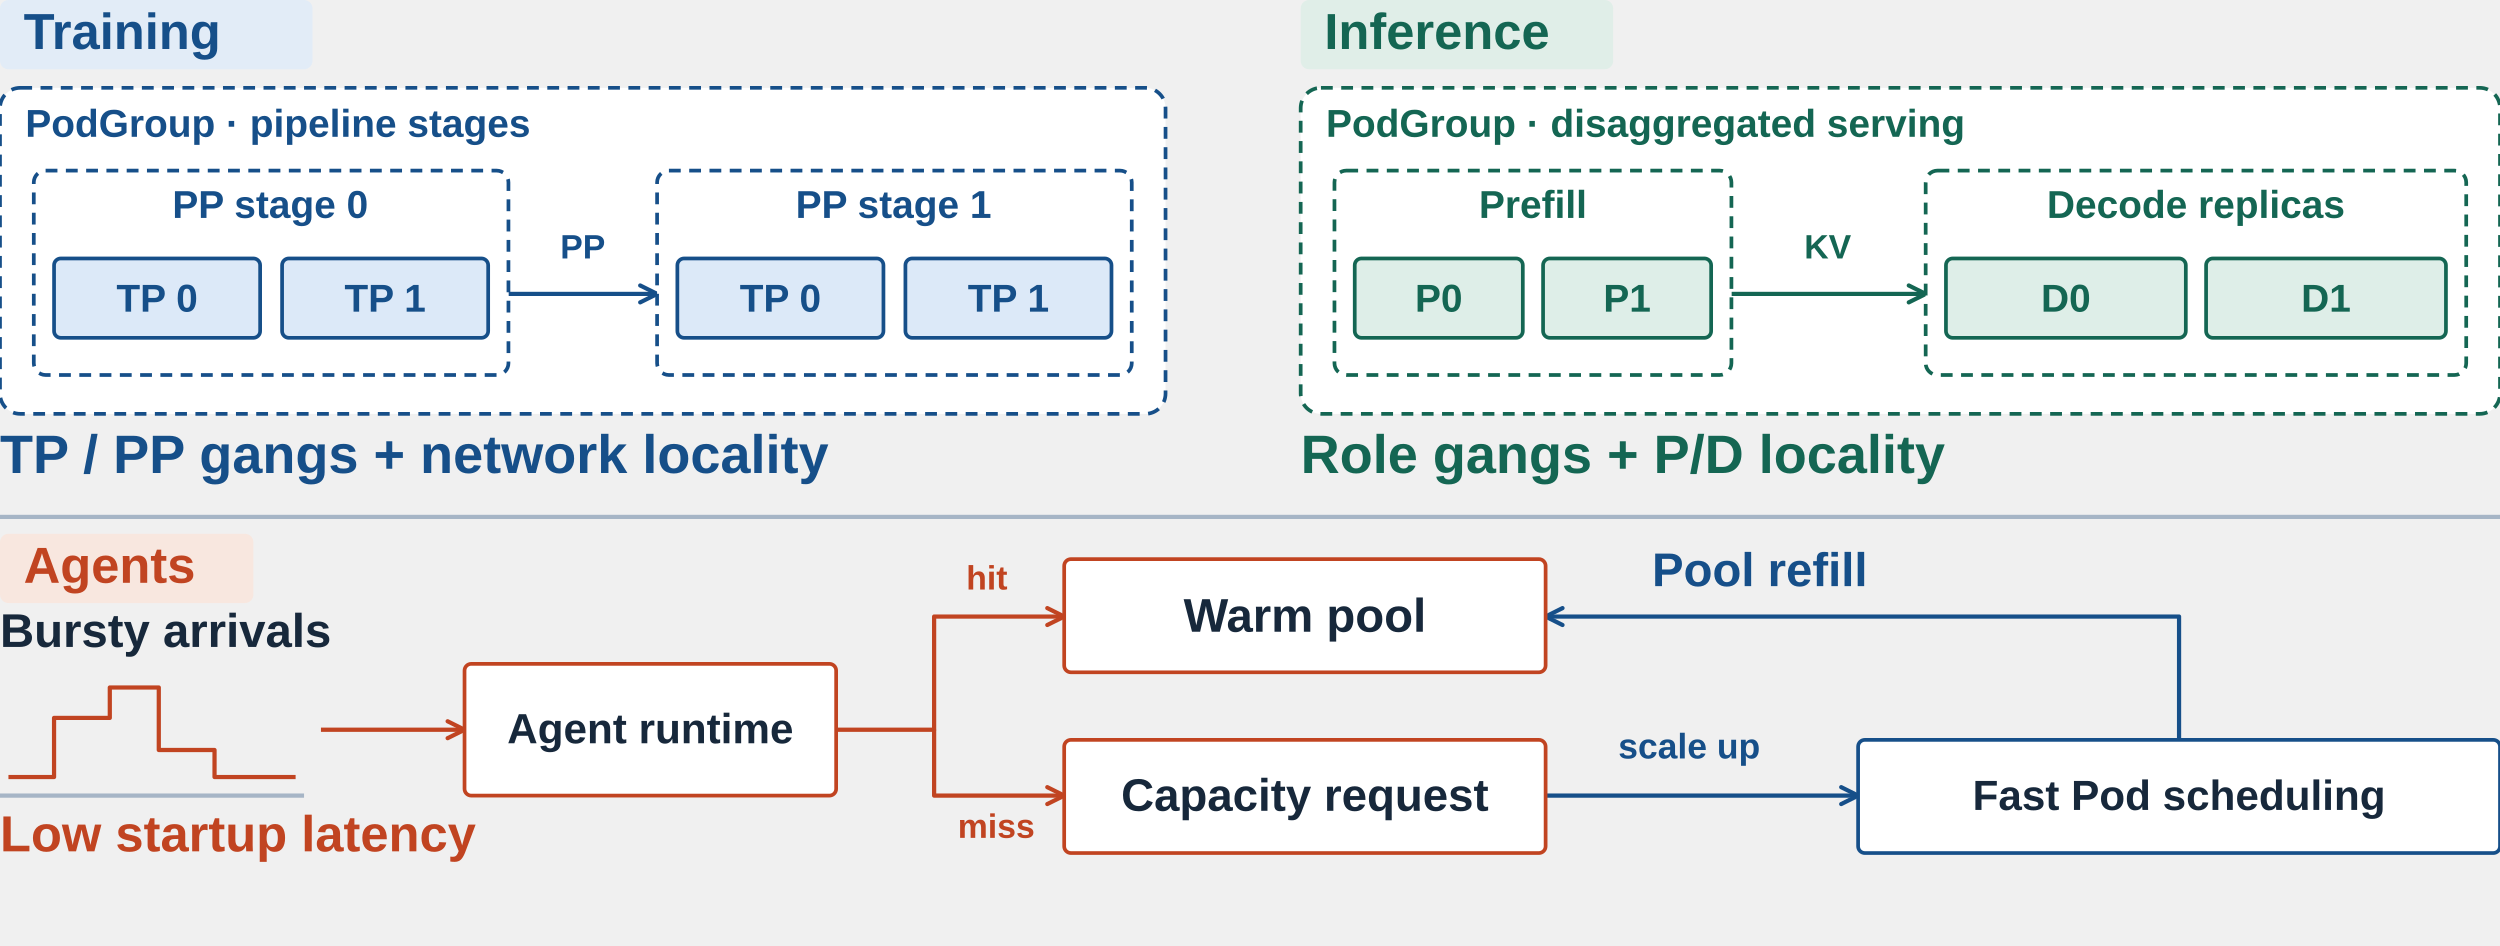
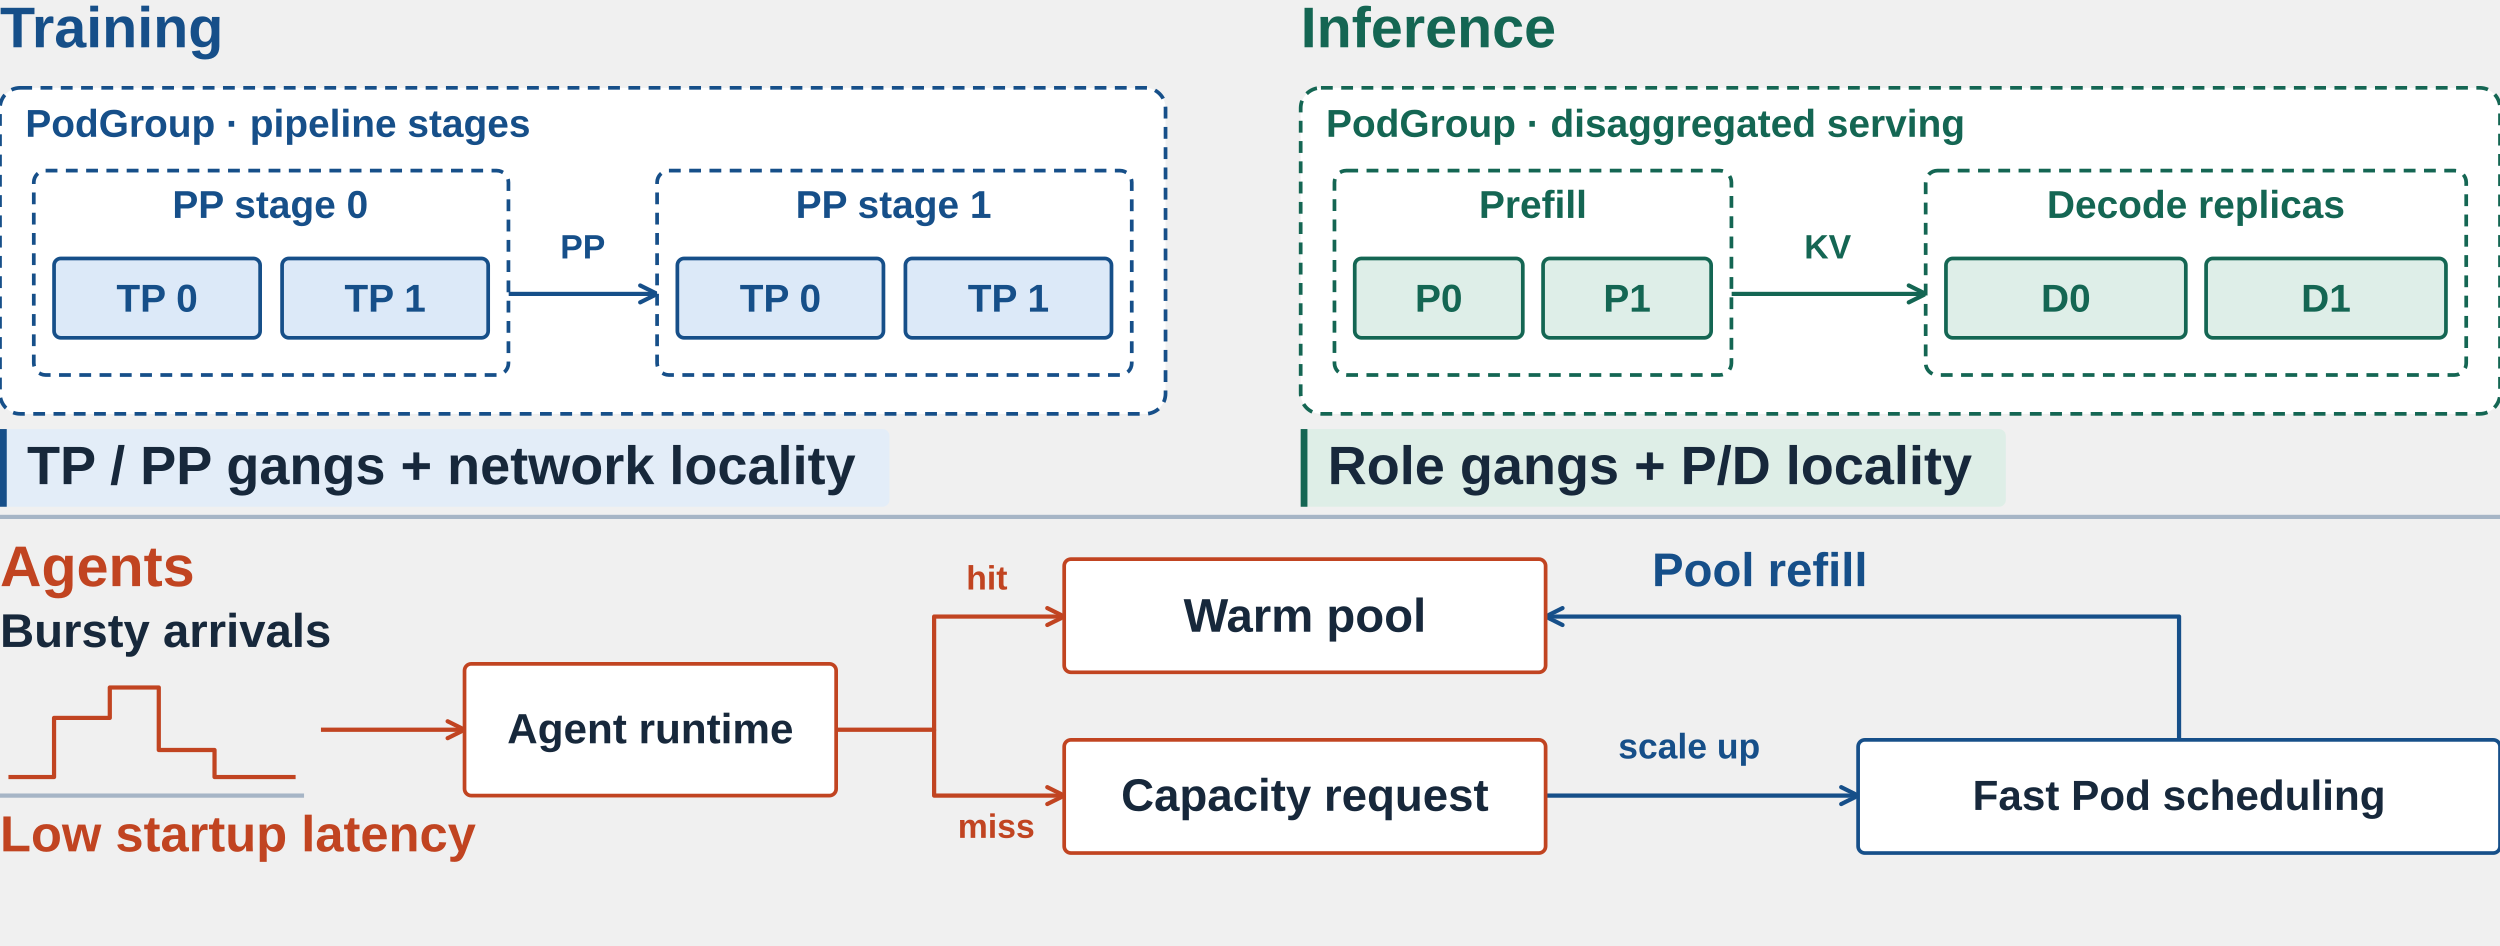
<svg xmlns="http://www.w3.org/2000/svg" width="1480" height="560" viewBox="0 0 1480 560">
  <defs>
    <marker id="arrow-146653" viewBox="0 0 12 12" refX="12" refY="6" markerWidth="12" markerHeight="12" markerUnits="userSpaceOnUse" orient="auto">
      <path d="M0 0 L12 6 L0 12 Z" fill="#146653" />
    </marker>
    <marker id="arrow-164f89" viewBox="0 0 12 12" refX="12" refY="6" markerWidth="12" markerHeight="12" markerUnits="userSpaceOnUse" orient="auto">
      <path d="M0 0 L12 6 L0 12 Z" fill="#164f89" />
    </marker>
    <marker id="arrow-17283b" viewBox="0 0 12 12" refX="12" refY="6" markerWidth="12" markerHeight="12" markerUnits="userSpaceOnUse" orient="auto">
      <path d="M0 0 L12 6 L0 12 Z" fill="#17283b" />
    </marker>
    <marker id="arrow-414f60" viewBox="0 0 12 12" refX="12" refY="6" markerWidth="12" markerHeight="12" markerUnits="userSpaceOnUse" orient="auto">
      <path d="M0 0 L12 6 L0 12 Z" fill="#414f60" />
    </marker>
    <marker id="arrow-52677f" viewBox="0 0 12 12" refX="12" refY="6" markerWidth="12" markerHeight="12" markerUnits="userSpaceOnUse" orient="auto">
      <path d="M0 0 L12 6 L0 12 Z" fill="#52677f" />
    </marker>
    <marker id="arrow-62448d" viewBox="0 0 12 12" refX="12" refY="6" markerWidth="12" markerHeight="12" markerUnits="userSpaceOnUse" orient="auto">
      <path d="M0 0 L12 6 L0 12 Z" fill="#62448d" />
    </marker>
    <marker id="arrow-8b621c" viewBox="0 0 12 12" refX="12" refY="6" markerWidth="12" markerHeight="12" markerUnits="userSpaceOnUse" orient="auto">
      <path d="M0 0 L12 6 L0 12 Z" fill="#8b621c" />
    </marker>
    <marker id="arrow-a6b5c6" viewBox="0 0 12 12" refX="12" refY="6" markerWidth="12" markerHeight="12" markerUnits="userSpaceOnUse" orient="auto">
      <path d="M0 0 L12 6 L0 12 Z" fill="#a6b5c6" />
    </marker>
    <marker id="arrow-c14421" viewBox="0 0 12 12" refX="12" refY="6" markerWidth="12" markerHeight="12" markerUnits="userSpaceOnUse" orient="auto">
      <path d="M0 0 L12 6 L0 12 Z" fill="#c14421" />
    </marker>
    <marker id="arrow-dce5ee" viewBox="0 0 12 12" refX="12" refY="6" markerWidth="12" markerHeight="12" markerUnits="userSpaceOnUse" orient="auto">
      <path d="M0 0 L12 6 L0 12 Z" fill="#dce5ee" />
    </marker>
    <marker id="arrow-dce9f8" viewBox="0 0 12 12" refX="12" refY="6" markerWidth="12" markerHeight="12" markerUnits="userSpaceOnUse" orient="auto">
      <path d="M0 0 L12 6 L0 12 Z" fill="#dce9f8" />
    </marker>
    <marker id="arrow-deeee8" viewBox="0 0 12 12" refX="12" refY="6" markerWidth="12" markerHeight="12" markerUnits="userSpaceOnUse" orient="auto">
      <path d="M0 0 L12 6 L0 12 Z" fill="#deeee8" />
    </marker>
    <marker id="arrow-eae3f3" viewBox="0 0 12 12" refX="12" refY="6" markerWidth="12" markerHeight="12" markerUnits="userSpaceOnUse" orient="auto">
      <path d="M0 0 L12 6 L0 12 Z" fill="#eae3f3" />
    </marker>
    <marker id="arrow-f2f5f9" viewBox="0 0 12 12" refX="12" refY="6" markerWidth="12" markerHeight="12" markerUnits="userSpaceOnUse" orient="auto">
      <path d="M0 0 L12 6 L0 12 Z" fill="#f2f5f9" />
    </marker>
    <marker id="arrow-fff5e2" viewBox="0 0 12 12" refX="12" refY="6" markerWidth="12" markerHeight="12" markerUnits="userSpaceOnUse" orient="auto">
      <path d="M0 0 L12 6 L0 12 Z" fill="#fff5e2" />
    </marker>
    <marker id="arrow-ffffff" viewBox="0 0 12 12" refX="12" refY="6" markerWidth="12" markerHeight="12" markerUnits="userSpaceOnUse" orient="auto">
      <path d="M0 0 L12 6 L0 12 Z" fill="#ffffff" />
    </marker>
  </defs>
  <rect x="0" y="52" width="690" height="193" rx="12" fill="#ffffff" stroke="#164f89" stroke-width="2.2" stroke-dasharray="7 5" />
  <rect x="770" y="52" width="710" height="193" rx="12" fill="#ffffff" stroke="#146653" stroke-width="2.2" stroke-dasharray="7 5" />
  <path d="M301,174 L389,174" fill="none" stroke="#164f89" stroke-width="2.5" stroke-linejoin="round" />
  <path d="M379.0,179.0 L389,174 L379.0,169.0" fill="none" stroke="#164f89" stroke-width="2.5" stroke-linecap="round" stroke-linejoin="round" />
  <path d="M1025,174 L1140,174" fill="none" stroke="#146653" stroke-width="2.5" stroke-linejoin="round" />
  <path d="M1130.0,179.0 L1140,174 L1130.0,169.0" fill="none" stroke="#146653" stroke-width="2.5" stroke-linecap="round" stroke-linejoin="round" />
  <path d="M0,306 L1480,306" fill="none" stroke="#a6b5c6" stroke-width="2.5" stroke-linejoin="round" />
  <path d="M0,471 L180,471" fill="none" stroke="#a6b5c6" stroke-width="2.5" stroke-linejoin="round" />
  <path d="M5,460 L32,460 L32,425 L65,425 L65,407 L94,407 L94,444 L127,444 L127,460 L175,460" fill="none" stroke="#c14421" stroke-width="2.5" stroke-linejoin="round" />
  <path d="M190,432 L275,432" fill="none" stroke="#c14421" stroke-width="2.5" stroke-linejoin="round" />
  <path d="M265.0,437.0 L275,432 L265.0,427.0" fill="none" stroke="#c14421" stroke-width="2.5" stroke-linecap="round" stroke-linejoin="round" />
  <path d="M495,432 L553,432 L553,365 L630,365" fill="none" stroke="#c14421" stroke-width="2.5" stroke-linejoin="round" />
  <path d="M620.0,370.0 L630,365 L620.0,360.0" fill="none" stroke="#c14421" stroke-width="2.5" stroke-linecap="round" stroke-linejoin="round" />
  <path d="M553,432 L553,471 L630,471" fill="none" stroke="#c14421" stroke-width="2.5" stroke-linejoin="round" />
  <path d="M620.0,476.0 L630,471 L620.0,466.0" fill="none" stroke="#c14421" stroke-width="2.5" stroke-linecap="round" stroke-linejoin="round" />
  <path d="M915,471 L1100,471" fill="none" stroke="#164f89" stroke-width="2.5" stroke-linejoin="round" />
  <path d="M1090.0,476.0 L1100,471 L1090.0,466.0" fill="none" stroke="#164f89" stroke-width="2.5" stroke-linecap="round" stroke-linejoin="round" />
  <path d="M1290,438 L1290,365 L915,365" fill="none" stroke="#164f89" stroke-width="2.5" stroke-linejoin="round" />
  <path d="M925.0,360.0 L915,365 L925.0,370.0" fill="none" stroke="#164f89" stroke-width="2.5" stroke-linecap="round" stroke-linejoin="round" />
-   <rect x="0" y="0" width="185" height="41" rx="5" fill="#e2ecf7" />
-   <text x="14" y="29" font-family="Liberation Sans, Arial, sans-serif" font-size="30" font-weight="700" fill="#164f89" text-anchor="start">Training</text>
-   <rect x="770" y="0" width="185" height="41" rx="5" fill="#e0eee8" />
-   <text x="784" y="29" font-family="Liberation Sans, Arial, sans-serif" font-size="30" font-weight="700" fill="#146653" text-anchor="start">Inference</text>
+   <text x="0" y="28" font-family="Liberation Sans, Arial, sans-serif" font-size="34" font-weight="700" fill="#164f89" text-anchor="start">Training</text>
+   <text x="770" y="28" font-family="Liberation Sans, Arial, sans-serif" font-size="34" font-weight="700" fill="#146653" text-anchor="start">Inference</text>
  <text x="15" y="81" font-family="Liberation Sans, Arial, sans-serif" font-size="23" font-weight="700" fill="#164f89" text-anchor="start">
    <tspan x="15" dy="0">PodGroup · pipeline stages</tspan>
  </text>
  <text x="785" y="81" font-family="Liberation Sans, Arial, sans-serif" font-size="23" font-weight="700" fill="#146653" text-anchor="start">
    <tspan x="785" dy="0">PodGroup · disaggregated serving</tspan>
  </text>
  <rect x="20" y="101" width="281" height="121" rx="7" fill="#ffffff" stroke="#164f89" stroke-width="2.2" stroke-dasharray="7 5" />
  <text x="160" y="129" font-family="Liberation Sans, Arial, sans-serif" font-size="23" font-weight="700" fill="#164f89" text-anchor="middle">
    <tspan x="160" dy="0">PP stage 0</tspan>
  </text>
  <rect x="32" y="153" width="122" height="47" rx="4" fill="#dce9f8" stroke="#164f89" stroke-width="2.2" />
  <text x="93.0" y="184.5" font-family="Liberation Sans, Arial, sans-serif" font-size="23" font-weight="700" fill="#164f89" text-anchor="middle">
    <tspan x="93.0" dy="0">TP 0</tspan>
  </text>
  <rect x="167" y="153" width="122" height="47" rx="4" fill="#dce9f8" stroke="#164f89" stroke-width="2.2" />
  <text x="228.0" y="184.5" font-family="Liberation Sans, Arial, sans-serif" font-size="23" font-weight="700" fill="#164f89" text-anchor="middle">
    <tspan x="228.0" dy="0">TP 1</tspan>
  </text>
  <rect x="389" y="101" width="281" height="121" rx="7" fill="#ffffff" stroke="#164f89" stroke-width="2.2" stroke-dasharray="7 5" />
  <text x="529" y="129" font-family="Liberation Sans, Arial, sans-serif" font-size="23" font-weight="700" fill="#164f89" text-anchor="middle">
    <tspan x="529" dy="0">PP stage 1</tspan>
  </text>
  <rect x="401" y="153" width="122" height="47" rx="4" fill="#dce9f8" stroke="#164f89" stroke-width="2.2" />
  <text x="462.0" y="184.5" font-family="Liberation Sans, Arial, sans-serif" font-size="23" font-weight="700" fill="#164f89" text-anchor="middle">
    <tspan x="462.0" dy="0">TP 0</tspan>
  </text>
  <rect x="536" y="153" width="122" height="47" rx="4" fill="#dce9f8" stroke="#164f89" stroke-width="2.2" />
  <text x="597.0" y="184.5" font-family="Liberation Sans, Arial, sans-serif" font-size="23" font-weight="700" fill="#164f89" text-anchor="middle">
    <tspan x="597.0" dy="0">TP 1</tspan>
  </text>
  <text x="345" y="153" font-family="Liberation Sans, Arial, sans-serif" font-size="20" font-weight="700" fill="#164f89" text-anchor="middle">
    <tspan x="345" dy="0">PP</tspan>
  </text>
  <rect x="790" y="101" width="235" height="121" rx="7" fill="#ffffff" stroke="#146653" stroke-width="2.2" stroke-dasharray="7 5" />
  <text x="907.5" y="129" font-family="Liberation Sans, Arial, sans-serif" font-size="23" font-weight="700" fill="#146653" text-anchor="middle">
    <tspan x="907.5" dy="0">Prefill</tspan>
  </text>
  <rect x="802.0" y="153" width="99.5" height="47" rx="4" fill="#deeee8" stroke="#146653" stroke-width="2.2" />
  <text x="851.75" y="184.5" font-family="Liberation Sans, Arial, sans-serif" font-size="23" font-weight="700" fill="#146653" text-anchor="middle">
    <tspan x="851.75" dy="0">P0</tspan>
  </text>
  <rect x="913.5" y="153" width="99.5" height="47" rx="4" fill="#deeee8" stroke="#146653" stroke-width="2.2" />
  <text x="963.25" y="184.5" font-family="Liberation Sans, Arial, sans-serif" font-size="23" font-weight="700" fill="#146653" text-anchor="middle">
    <tspan x="963.25" dy="0">P1</tspan>
  </text>
  <rect x="1140" y="101" width="320" height="121" rx="7" fill="#ffffff" stroke="#146653" stroke-width="2.2" stroke-dasharray="7 5" />
  <text x="1300.0" y="129" font-family="Liberation Sans, Arial, sans-serif" font-size="23" font-weight="700" fill="#146653" text-anchor="middle">
    <tspan x="1300.0" dy="0">Decode replicas</tspan>
  </text>
  <rect x="1152.0" y="153" width="142.0" height="47" rx="4" fill="#deeee8" stroke="#146653" stroke-width="2.2" />
  <text x="1223.0" y="184.5" font-family="Liberation Sans, Arial, sans-serif" font-size="23" font-weight="700" fill="#146653" text-anchor="middle">
    <tspan x="1223.0" dy="0">D0</tspan>
  </text>
  <rect x="1306.0" y="153" width="142.0" height="47" rx="4" fill="#deeee8" stroke="#146653" stroke-width="2.2" />
  <text x="1377.0" y="184.5" font-family="Liberation Sans, Arial, sans-serif" font-size="23" font-weight="700" fill="#146653" text-anchor="middle">
    <tspan x="1377.0" dy="0">D1</tspan>
  </text>
  <text x="1082" y="153" font-family="Liberation Sans, Arial, sans-serif" font-size="20" font-weight="700" fill="#146653" text-anchor="middle">
    <tspan x="1082" dy="0">KV</tspan>
  </text>
-   <rect x="0" y="316" width="150" height="41" rx="5" fill="#f8e7df" />
-   <text x="14" y="345" font-family="Liberation Sans, Arial, sans-serif" font-size="30" font-weight="700" fill="#c14421" text-anchor="start">Agents</text>
+   <text x="0" y="347" font-family="Liberation Sans, Arial, sans-serif" font-size="34" font-weight="700" fill="#c14421" text-anchor="start">Agents</text>
  <text x="0" y="383" font-family="Liberation Sans, Arial, sans-serif" font-size="28" font-weight="700" fill="#17283b" text-anchor="start">Bursty arrivals</text>
  <text x="0" y="504" font-family="Liberation Sans, Arial, sans-serif" font-size="30" font-weight="700" fill="#c14421" text-anchor="start">Low startup latency</text>
  <rect x="275" y="393" width="220" height="78" rx="4" fill="#ffffff" stroke="#c14421" stroke-width="2.2" />
  <text x="385.0" y="440.0" font-family="Liberation Sans, Arial, sans-serif" font-size="25" font-weight="700" fill="#17283b" text-anchor="middle">
    <tspan x="385.0" dy="0">Agent runtime</tspan>
  </text>
  <rect x="630" y="331" width="285" height="67" rx="4" fill="#ffffff" stroke="#c14421" stroke-width="2.2" />
  <text x="772.5" y="374" font-family="Liberation Sans, Arial, sans-serif" font-size="28" font-weight="700" fill="#17283b" text-anchor="middle">Warm pool</text>
  <text x="572" y="349" font-family="Liberation Sans, Arial, sans-serif" font-size="20" font-weight="700" fill="#c14421" text-anchor="start">
    <tspan x="572" dy="0">hit</tspan>
  </text>
  <rect x="630" y="438" width="285" height="67" rx="4" fill="#ffffff" stroke="#c14421" stroke-width="2.2" />
  <text x="772.5" y="480" font-family="Liberation Sans, Arial, sans-serif" font-size="27" font-weight="700" fill="#17283b" text-anchor="middle">Capacity request</text>
  <text x="567" y="496" font-family="Liberation Sans, Arial, sans-serif" font-size="20" font-weight="700" fill="#c14421" text-anchor="start">
    <tspan x="567" dy="0">miss</tspan>
  </text>
  <rect x="1100" y="438" width="380" height="67" rx="4" fill="#ffffff" stroke="#164f89" stroke-width="2.2" />
  <text x="1290.0" y="479.5" font-family="Liberation Sans, Arial, sans-serif" font-size="25" font-weight="700" fill="#17283b" text-anchor="middle">
    <tspan x="1290.0" dy="0">Fast Pod scheduling</tspan>
  </text>
  <text x="958" y="449" font-family="Liberation Sans, Arial, sans-serif" font-size="21" font-weight="700" fill="#164f89" text-anchor="start">
    <tspan x="958" dy="0">scale up</tspan>
  </text>
  <text x="978" y="347" font-family="Liberation Sans, Arial, sans-serif" font-size="28" font-weight="700" fill="#164f89" text-anchor="start">Pool refill</text>
-   <text x="0" y="280" font-family="Liberation Sans, Arial, sans-serif" font-size="32" font-weight="700" fill="#164f89" text-anchor="start">
-     <tspan x="0" dy="0">TP / PP gangs + network locality</tspan>
+   <rect x="0" y="254" width="526.531" height="46" rx="4" fill="#e3edf8" />
+   <rect x="0" y="254" width="4" height="46" fill="#164f89" />
+   <text x="16" y="286.6" font-family="Liberation Sans, Arial, sans-serif" font-size="32" font-weight="700" fill="#17283b" text-anchor="start">
+     <tspan x="16" dy="0">TP / PP gangs + network locality</tspan>
  </text>
-   <text x="770" y="280" font-family="Liberation Sans, Arial, sans-serif" font-size="32" font-weight="700" fill="#146653" text-anchor="start">
-     <tspan x="770" dy="0">Role gangs + P/D locality</tspan>
+   <rect x="770" y="254" width="417.438" height="46" rx="4" fill="#deeee7" />
+   <rect x="770" y="254" width="4" height="46" fill="#146653" />
+   <text x="786" y="286.6" font-family="Liberation Sans, Arial, sans-serif" font-size="32" font-weight="700" fill="#17283b" text-anchor="start">
+     <tspan x="786" dy="0">Role gangs + P/D locality</tspan>
  </text>
</svg>
